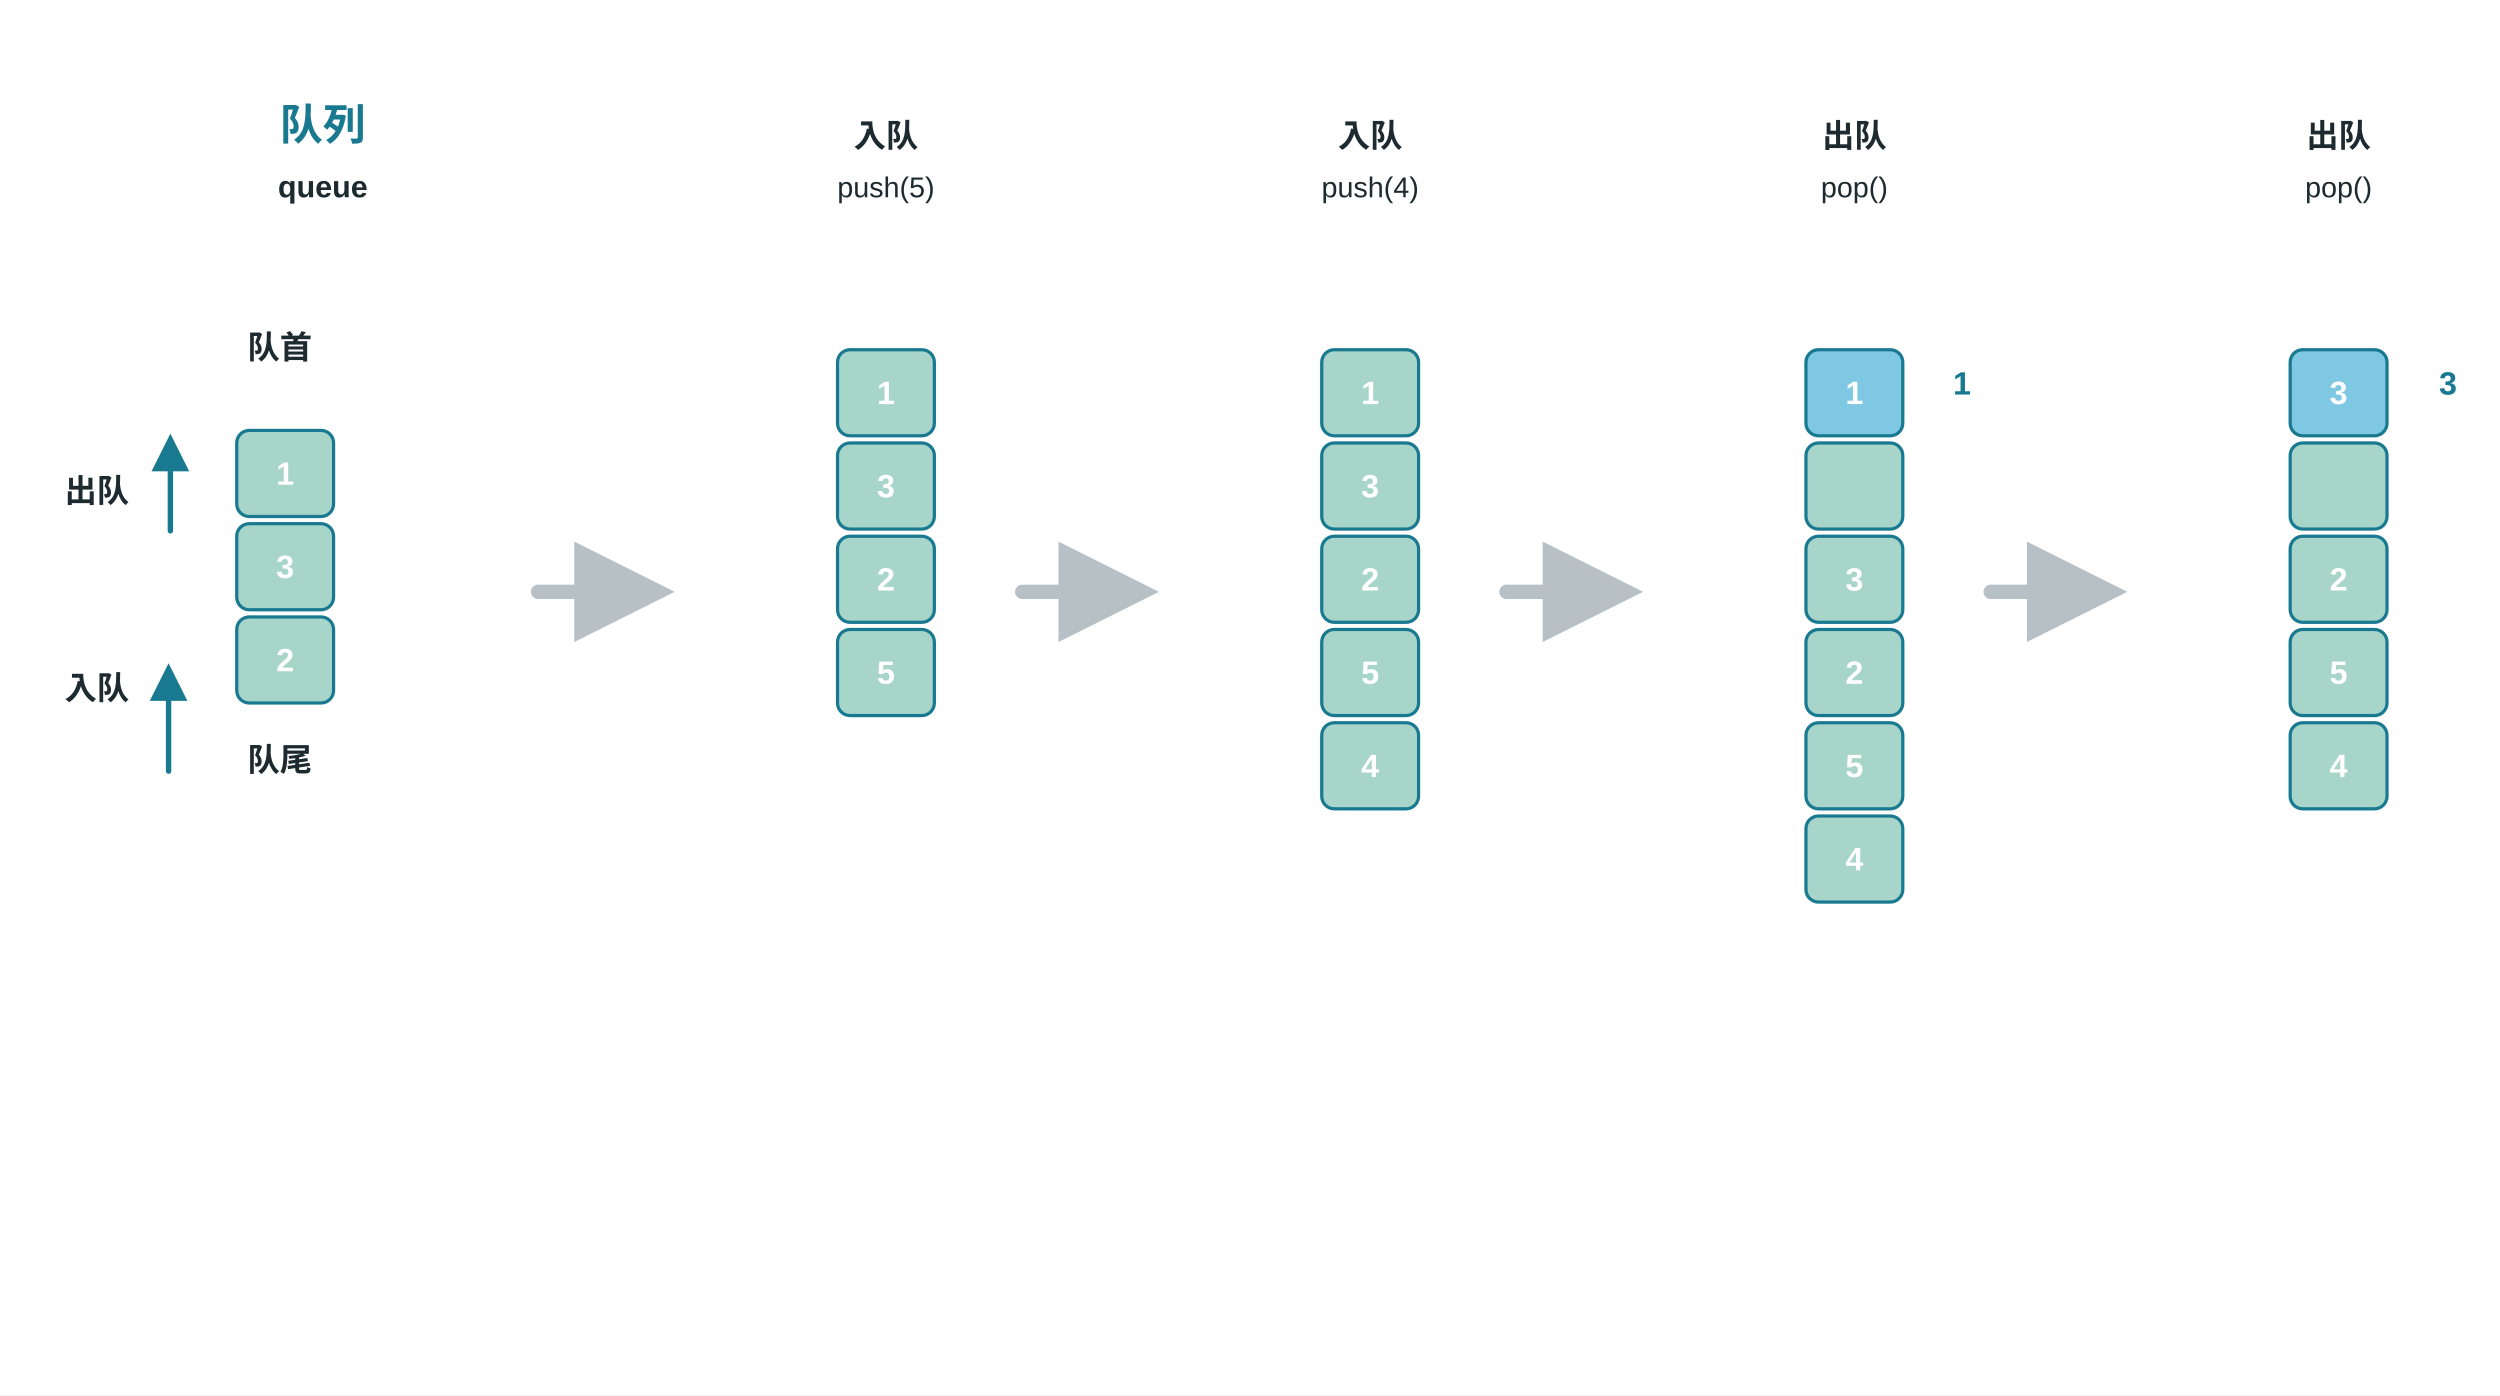
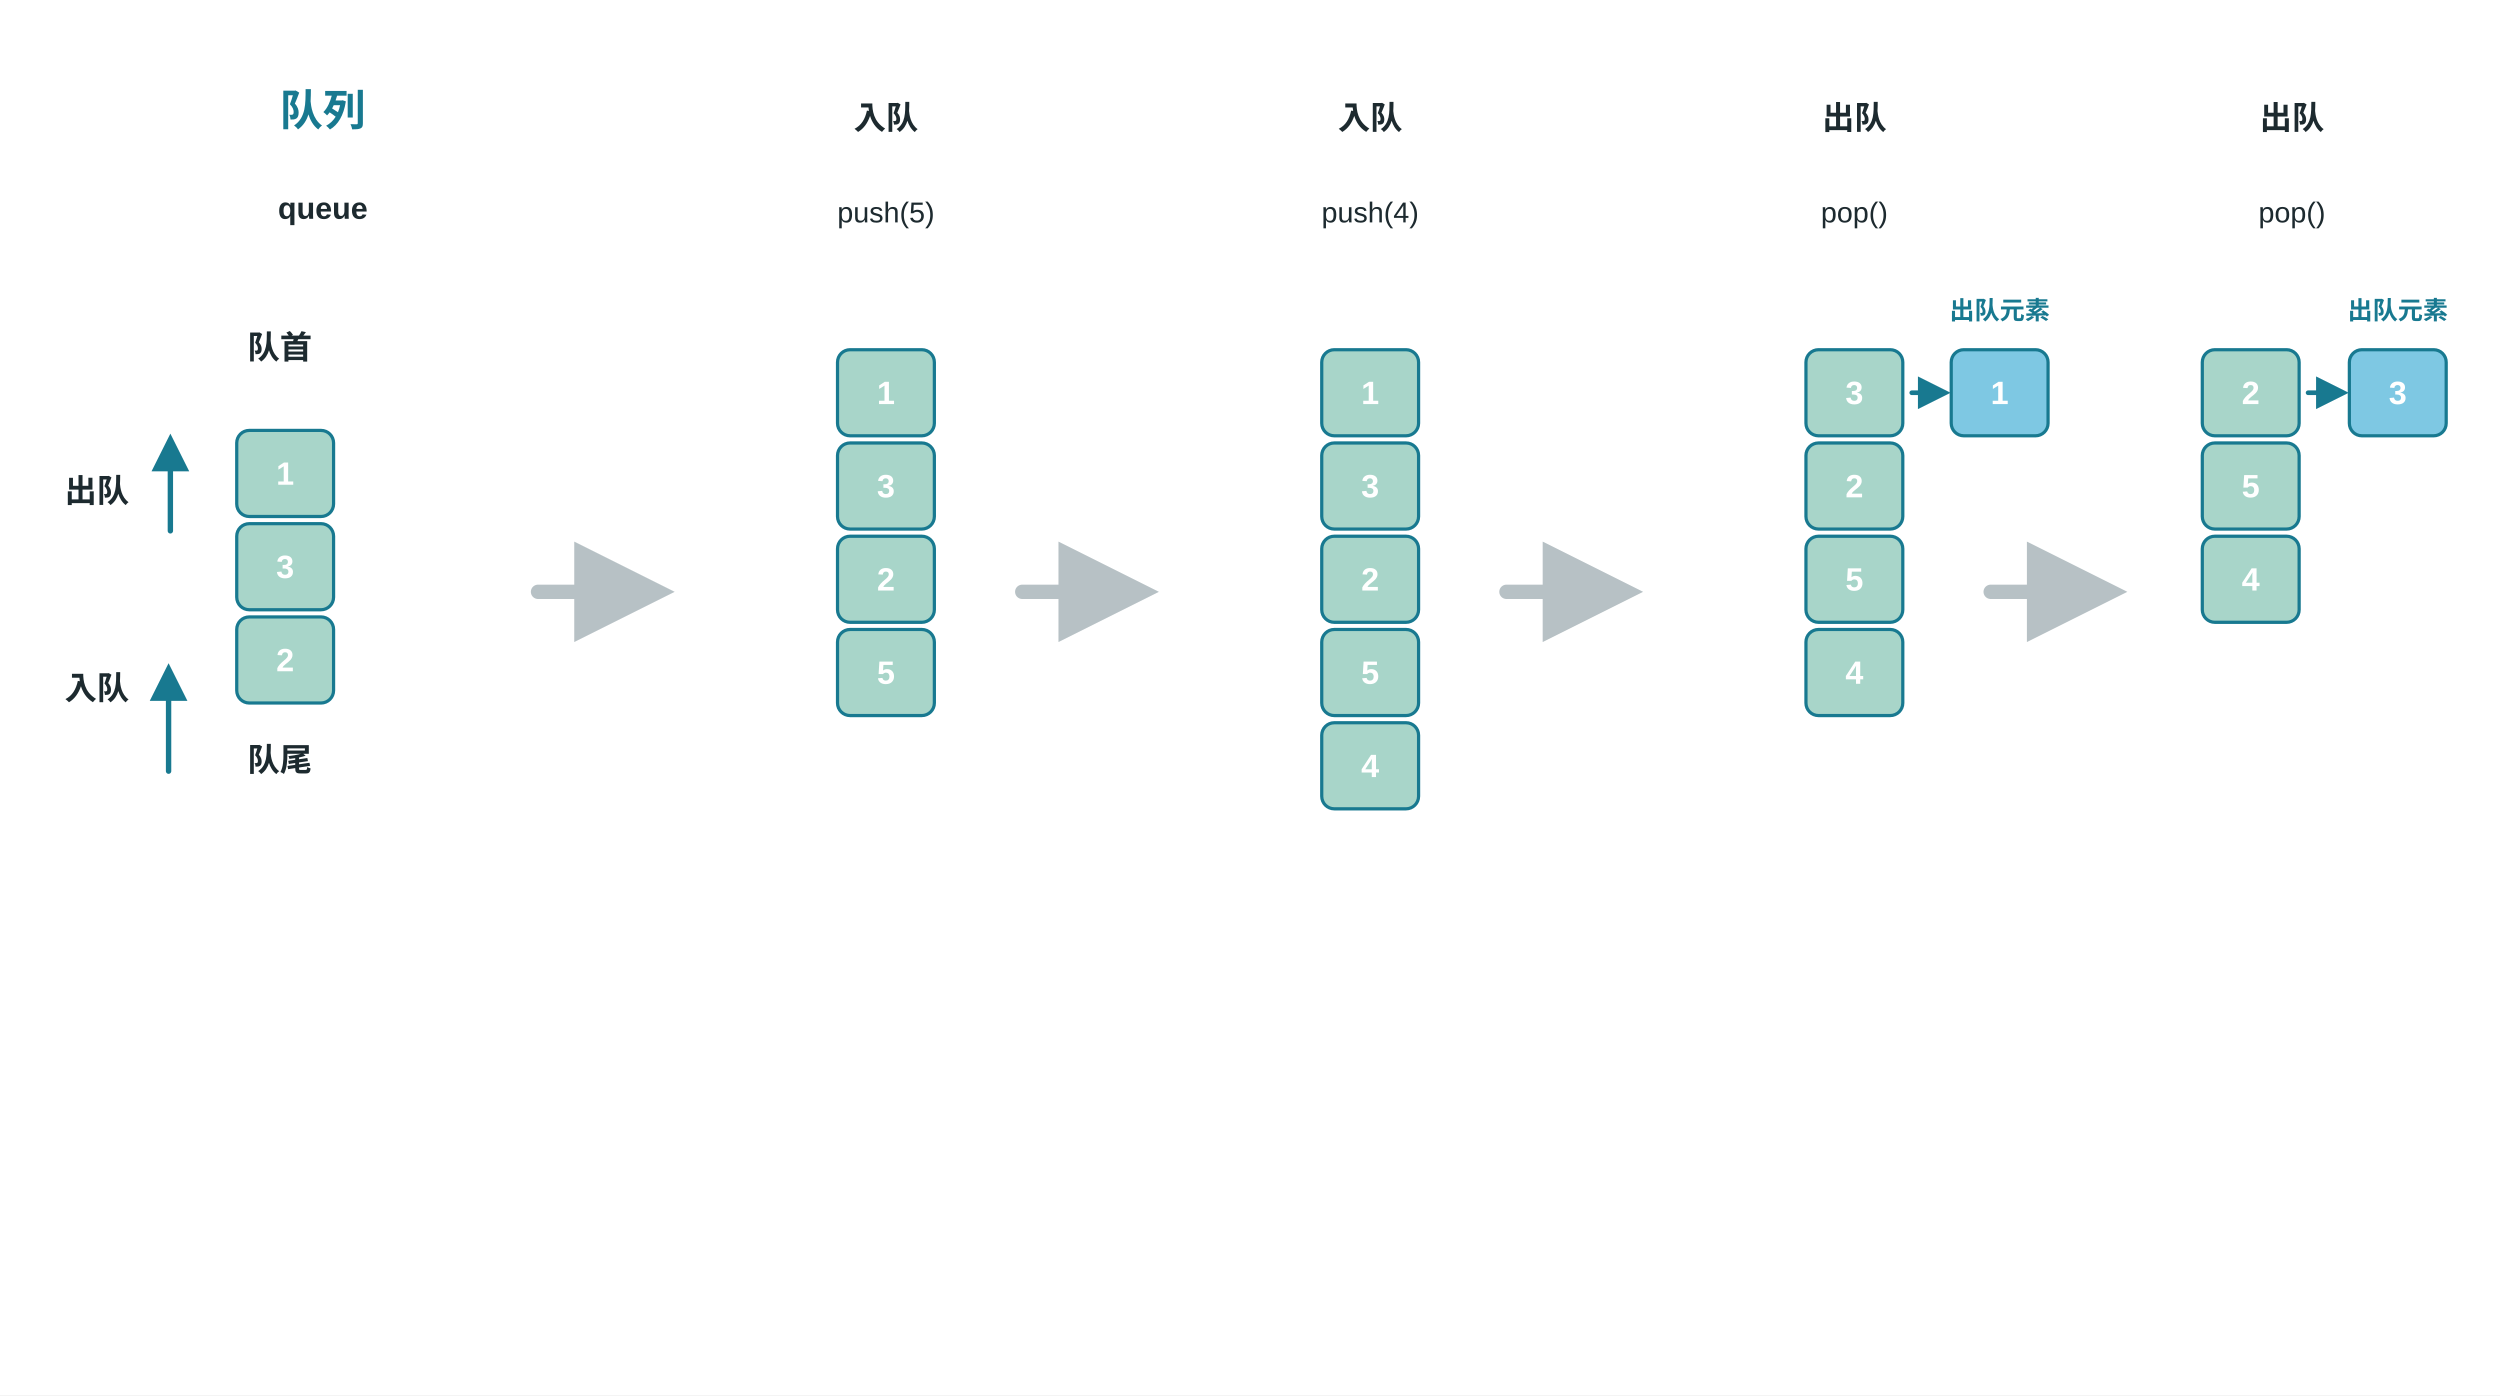
<svg xmlns="http://www.w3.org/2000/svg" viewBox="0 0 1394 778" role="img" aria-label="queue">
  <defs>
    <filter id="sh" x="-8%" y="-8%" width="116%" height="120%">
      <feDropShadow dx="0" dy="2" stdDeviation="2.5" flood-color="#187990" flood-opacity=".08" />
    </filter>
    <marker id="arrow" viewBox="0 0 10 10" refX="8" refY="5" markerWidth="7" markerHeight="7" orient="auto-start-reverse">
      <path d="M0,0 L10,5 L0,10 Z" fill="#b7c1c5" />
    </marker>
    <marker id="arrowTeal" viewBox="0 0 10 10" refX="8" refY="5" markerWidth="7" markerHeight="7" orient="auto-start-reverse">
      <path d="M0,0 L10,5 L0,10 Z" fill="#187990" />
    </marker>
  </defs>
  <rect width="1394" height="778" fill="#fff" />
-   <text x="180" y="78" text-anchor="middle" font-family="'Microsoft YaHei', 'PingFang SC', Arial, sans-serif" font-size="24" font-weight="700" fill="#187990">队列</text>
-   <text x="180" y="110" text-anchor="middle" font-family="'Microsoft YaHei', 'PingFang SC', Arial, sans-serif" font-size="17" font-weight="600" fill="#1d2a2f">queue</text>
+   <text x="180" y="70" text-anchor="middle" font-family="'Microsoft YaHei', 'PingFang SC', Arial, sans-serif" font-size="24" font-weight="700" fill="#187990">队列</text>
+   <text x="180" y="122" text-anchor="middle" font-family="'Microsoft YaHei', 'PingFang SC', Arial, sans-serif" font-size="17" font-weight="600" fill="#1d2a2f">queue</text>
  <text x="156" y="200" text-anchor="middle" font-family="'Microsoft YaHei', 'PingFang SC', Arial, sans-serif" font-size="18" font-weight="700" fill="#1d2a2f">队首</text>
  <rect x="132" y="240" width="54" height="48" rx="7" fill="#a8d5c9" stroke="#187990" stroke-width="1.8" />
  <text x="159.0" y="270.3" text-anchor="middle" font-family="'Microsoft YaHei', 'PingFang SC', Arial, sans-serif" font-size="18" font-weight="700" fill="#fff">1</text>
  <rect x="132" y="292" width="54" height="48" rx="7" fill="#a8d5c9" stroke="#187990" stroke-width="1.8" />
  <text x="159.0" y="322.3" text-anchor="middle" font-family="'Microsoft YaHei', 'PingFang SC', Arial, sans-serif" font-size="18" font-weight="700" fill="#fff">3</text>
  <rect x="132" y="344" width="54" height="48" rx="7" fill="#a8d5c9" stroke="#187990" stroke-width="1.8" />
  <text x="159.0" y="374.3" text-anchor="middle" font-family="'Microsoft YaHei', 'PingFang SC', Arial, sans-serif" font-size="18" font-weight="700" fill="#fff">2</text>
  <text x="156" y="430" text-anchor="middle" font-family="'Microsoft YaHei', 'PingFang SC', Arial, sans-serif" font-size="18" font-weight="700" fill="#1d2a2f">队尾</text>
  <text x="54" y="280" text-anchor="middle" font-family="'Microsoft YaHei', 'PingFang SC', Arial, sans-serif" font-size="18" font-weight="700" fill="#1d2a2f">出队</text>
  <line x1="95" y1="296" x2="95" y2="246" stroke="#187990" stroke-width="3" stroke-linecap="round" marker-end="url(#arrowTeal)" />
  <text x="54" y="390" text-anchor="middle" font-family="'Microsoft YaHei', 'PingFang SC', Arial, sans-serif" font-size="18" font-weight="700" fill="#1d2a2f">入队</text>
  <line x1="94" y1="430" x2="94" y2="374" stroke="#187990" stroke-width="3" stroke-linecap="round" marker-end="url(#arrowTeal)" />
  <line x1="300" y1="330" x2="365" y2="330" stroke="#b7c1c5" stroke-width="8" stroke-linecap="round" marker-end="url(#arrow)" />
-   <text x="494" y="82" text-anchor="middle" font-family="'Microsoft YaHei', 'PingFang SC', Arial, sans-serif" font-size="18" font-weight="700" fill="#1d2a2f">入队</text>
-   <text x="494" y="110" text-anchor="middle" font-family="'Microsoft YaHei', 'PingFang SC', Arial, sans-serif" font-size="16" font-weight="500" fill="#1d2a2f">push(5)</text>
+   <text x="494" y="72" text-anchor="middle" font-family="'Microsoft YaHei', 'PingFang SC', Arial, sans-serif" font-size="18" font-weight="700" fill="#1d2a2f">入队</text>
+   <text x="494" y="124" text-anchor="middle" font-family="'Microsoft YaHei', 'PingFang SC', Arial, sans-serif" font-size="16" font-weight="500" fill="#1d2a2f">push(5)</text>
  <rect x="467" y="195" width="54" height="48" rx="7" fill="#a8d5c9" stroke="#187990" stroke-width="1.8" />
  <text x="494.0" y="225.3" text-anchor="middle" font-family="'Microsoft YaHei', 'PingFang SC', Arial, sans-serif" font-size="18" font-weight="700" fill="#fff">1</text>
  <rect x="467" y="247" width="54" height="48" rx="7" fill="#a8d5c9" stroke="#187990" stroke-width="1.8" />
  <text x="494.0" y="277.3" text-anchor="middle" font-family="'Microsoft YaHei', 'PingFang SC', Arial, sans-serif" font-size="18" font-weight="700" fill="#fff">3</text>
  <rect x="467" y="299" width="54" height="48" rx="7" fill="#a8d5c9" stroke="#187990" stroke-width="1.8" />
  <text x="494.0" y="329.3" text-anchor="middle" font-family="'Microsoft YaHei', 'PingFang SC', Arial, sans-serif" font-size="18" font-weight="700" fill="#fff">2</text>
  <rect x="467" y="351" width="54" height="48" rx="7" fill="#a8d5c9" stroke="#187990" stroke-width="1.8" />
  <text x="494.0" y="381.3" text-anchor="middle" font-family="'Microsoft YaHei', 'PingFang SC', Arial, sans-serif" font-size="18" font-weight="700" fill="#fff">5</text>
  <line x1="570" y1="330" x2="635" y2="330" stroke="#b7c1c5" stroke-width="8" stroke-linecap="round" marker-end="url(#arrow)" />
-   <text x="764" y="82" text-anchor="middle" font-family="'Microsoft YaHei', 'PingFang SC', Arial, sans-serif" font-size="18" font-weight="700" fill="#1d2a2f">入队</text>
-   <text x="764" y="110" text-anchor="middle" font-family="'Microsoft YaHei', 'PingFang SC', Arial, sans-serif" font-size="16" font-weight="500" fill="#1d2a2f">push(4)</text>
+   <text x="764" y="72" text-anchor="middle" font-family="'Microsoft YaHei', 'PingFang SC', Arial, sans-serif" font-size="18" font-weight="700" fill="#1d2a2f">入队</text>
+   <text x="764" y="124" text-anchor="middle" font-family="'Microsoft YaHei', 'PingFang SC', Arial, sans-serif" font-size="16" font-weight="500" fill="#1d2a2f">push(4)</text>
  <rect x="737" y="195" width="54" height="48" rx="7" fill="#a8d5c9" stroke="#187990" stroke-width="1.8" />
  <text x="764.0" y="225.3" text-anchor="middle" font-family="'Microsoft YaHei', 'PingFang SC', Arial, sans-serif" font-size="18" font-weight="700" fill="#fff">1</text>
  <rect x="737" y="247" width="54" height="48" rx="7" fill="#a8d5c9" stroke="#187990" stroke-width="1.8" />
  <text x="764.0" y="277.3" text-anchor="middle" font-family="'Microsoft YaHei', 'PingFang SC', Arial, sans-serif" font-size="18" font-weight="700" fill="#fff">3</text>
  <rect x="737" y="299" width="54" height="48" rx="7" fill="#a8d5c9" stroke="#187990" stroke-width="1.8" />
  <text x="764.0" y="329.3" text-anchor="middle" font-family="'Microsoft YaHei', 'PingFang SC', Arial, sans-serif" font-size="18" font-weight="700" fill="#fff">2</text>
  <rect x="737" y="351" width="54" height="48" rx="7" fill="#a8d5c9" stroke="#187990" stroke-width="1.8" />
  <text x="764.0" y="381.3" text-anchor="middle" font-family="'Microsoft YaHei', 'PingFang SC', Arial, sans-serif" font-size="18" font-weight="700" fill="#fff">5</text>
  <rect x="737" y="403" width="54" height="48" rx="7" fill="#a8d5c9" stroke="#187990" stroke-width="1.8" />
  <text x="764.0" y="433.3" text-anchor="middle" font-family="'Microsoft YaHei', 'PingFang SC', Arial, sans-serif" font-size="18" font-weight="700" fill="#fff">4</text>
  <line x1="840" y1="330" x2="905" y2="330" stroke="#b7c1c5" stroke-width="8" stroke-linecap="round" marker-end="url(#arrow)" />
-   <text x="1034" y="82" text-anchor="middle" font-family="'Microsoft YaHei', 'PingFang SC', Arial, sans-serif" font-size="18" font-weight="700" fill="#1d2a2f">出队</text>
-   <text x="1034" y="110" text-anchor="middle" font-family="'Microsoft YaHei', 'PingFang SC', Arial, sans-serif" font-size="16" font-weight="500" fill="#1d2a2f">pop()</text>
-   <rect x="1007" y="195" width="54" height="48" rx="7" fill="#7ec8e3" stroke="#187990" stroke-width="1.8" />
-   <text x="1034.0" y="225.3" text-anchor="middle" font-family="'Microsoft YaHei', 'PingFang SC', Arial, sans-serif" font-size="18" font-weight="700" fill="#fff">1</text>
+   <text x="1034" y="72" text-anchor="middle" font-family="'Microsoft YaHei', 'PingFang SC', Arial, sans-serif" font-size="18" font-weight="700" fill="#1d2a2f">出队</text>
+   <text x="1034" y="124" text-anchor="middle" font-family="'Microsoft YaHei', 'PingFang SC', Arial, sans-serif" font-size="16" font-weight="500" fill="#1d2a2f">pop()</text>
+   <rect x="1007" y="195" width="54" height="48" rx="7" fill="#a8d5c9" stroke="#187990" stroke-width="1.8" />
+   <text x="1034.0" y="225.3" text-anchor="middle" font-family="'Microsoft YaHei', 'PingFang SC', Arial, sans-serif" font-size="18" font-weight="700" fill="#fff">3</text>
  <rect x="1007" y="247" width="54" height="48" rx="7" fill="#a8d5c9" stroke="#187990" stroke-width="1.8" />
-   <text x="1034.0" y="277.3" text-anchor="middle" font-family="'Microsoft YaHei', 'PingFang SC', Arial, sans-serif" font-size="18" font-weight="700" fill="#fff" />
+   <text x="1034.0" y="277.3" text-anchor="middle" font-family="'Microsoft YaHei', 'PingFang SC', Arial, sans-serif" font-size="18" font-weight="700" fill="#fff">2</text>
  <rect x="1007" y="299" width="54" height="48" rx="7" fill="#a8d5c9" stroke="#187990" stroke-width="1.8" />
-   <text x="1034.0" y="329.3" text-anchor="middle" font-family="'Microsoft YaHei', 'PingFang SC', Arial, sans-serif" font-size="18" font-weight="700" fill="#fff">3</text>
+   <text x="1034.0" y="329.3" text-anchor="middle" font-family="'Microsoft YaHei', 'PingFang SC', Arial, sans-serif" font-size="18" font-weight="700" fill="#fff">5</text>
  <rect x="1007" y="351" width="54" height="48" rx="7" fill="#a8d5c9" stroke="#187990" stroke-width="1.8" />
-   <text x="1034.0" y="381.3" text-anchor="middle" font-family="'Microsoft YaHei', 'PingFang SC', Arial, sans-serif" font-size="18" font-weight="700" fill="#fff">2</text>
-   <rect x="1007" y="403" width="54" height="48" rx="7" fill="#a8d5c9" stroke="#187990" stroke-width="1.8" />
-   <text x="1034.0" y="433.3" text-anchor="middle" font-family="'Microsoft YaHei', 'PingFang SC', Arial, sans-serif" font-size="18" font-weight="700" fill="#fff">5</text>
-   <rect x="1007" y="455" width="54" height="48" rx="7" fill="#a8d5c9" stroke="#187990" stroke-width="1.8" />
-   <text x="1034.0" y="485.3" text-anchor="middle" font-family="'Microsoft YaHei', 'PingFang SC', Arial, sans-serif" font-size="18" font-weight="700" fill="#fff">4</text>
-   <text x="1094" y="220" text-anchor="middle" font-family="'Microsoft YaHei', 'PingFang SC', Arial, sans-serif" font-size="18" font-weight="700" fill="#187990">1</text>
+   <text x="1034.0" y="381.3" text-anchor="middle" font-family="'Microsoft YaHei', 'PingFang SC', Arial, sans-serif" font-size="18" font-weight="700" fill="#fff">4</text>
+   <line x1="1066" y1="219" x2="1084" y2="219" stroke="#187990" stroke-width="2.6" stroke-linecap="round" marker-end="url(#arrowTeal)" />
+   <rect x="1088" y="195" width="54" height="48" rx="7" fill="#7ec8e3" stroke="#187990" stroke-width="1.8" />
+   <text x="1115.0" y="225.3" text-anchor="middle" font-family="'Microsoft YaHei', 'PingFang SC', Arial, sans-serif" font-size="18" font-weight="700" fill="#fff">1</text>
+   <text x="1115" y="178" text-anchor="middle" font-family="'Microsoft YaHei', 'PingFang SC', Arial, sans-serif" font-size="14" font-weight="700" fill="#187990">出队元素</text>
  <line x1="1110" y1="330" x2="1175" y2="330" stroke="#b7c1c5" stroke-width="8" stroke-linecap="round" marker-end="url(#arrow)" />
-   <text x="1304" y="82" text-anchor="middle" font-family="'Microsoft YaHei', 'PingFang SC', Arial, sans-serif" font-size="18" font-weight="700" fill="#1d2a2f">出队</text>
-   <text x="1304" y="110" text-anchor="middle" font-family="'Microsoft YaHei', 'PingFang SC', Arial, sans-serif" font-size="16" font-weight="500" fill="#1d2a2f">pop()</text>
-   <rect x="1277" y="195" width="54" height="48" rx="7" fill="#7ec8e3" stroke="#187990" stroke-width="1.8" />
-   <text x="1304.0" y="225.3" text-anchor="middle" font-family="'Microsoft YaHei', 'PingFang SC', Arial, sans-serif" font-size="18" font-weight="700" fill="#fff">3</text>
-   <rect x="1277" y="247" width="54" height="48" rx="7" fill="#a8d5c9" stroke="#187990" stroke-width="1.8" />
-   <text x="1304.0" y="277.3" text-anchor="middle" font-family="'Microsoft YaHei', 'PingFang SC', Arial, sans-serif" font-size="18" font-weight="700" fill="#fff" />
-   <rect x="1277" y="299" width="54" height="48" rx="7" fill="#a8d5c9" stroke="#187990" stroke-width="1.8" />
-   <text x="1304.0" y="329.3" text-anchor="middle" font-family="'Microsoft YaHei', 'PingFang SC', Arial, sans-serif" font-size="18" font-weight="700" fill="#fff">2</text>
-   <rect x="1277" y="351" width="54" height="48" rx="7" fill="#a8d5c9" stroke="#187990" stroke-width="1.8" />
-   <text x="1304.0" y="381.3" text-anchor="middle" font-family="'Microsoft YaHei', 'PingFang SC', Arial, sans-serif" font-size="18" font-weight="700" fill="#fff">5</text>
-   <rect x="1277" y="403" width="54" height="48" rx="7" fill="#a8d5c9" stroke="#187990" stroke-width="1.8" />
-   <text x="1304.0" y="433.3" text-anchor="middle" font-family="'Microsoft YaHei', 'PingFang SC', Arial, sans-serif" font-size="18" font-weight="700" fill="#fff">4</text>
-   <text x="1365" y="220" text-anchor="middle" font-family="'Microsoft YaHei', 'PingFang SC', Arial, sans-serif" font-size="18" font-weight="700" fill="#187990">3</text>
+   <text x="1278" y="72" text-anchor="middle" font-family="'Microsoft YaHei', 'PingFang SC', Arial, sans-serif" font-size="18" font-weight="700" fill="#1d2a2f">出队</text>
+   <text x="1278" y="124" text-anchor="middle" font-family="'Microsoft YaHei', 'PingFang SC', Arial, sans-serif" font-size="16" font-weight="500" fill="#1d2a2f">pop()</text>
+   <rect x="1228" y="195" width="54" height="48" rx="7" fill="#a8d5c9" stroke="#187990" stroke-width="1.8" />
+   <text x="1255.0" y="225.3" text-anchor="middle" font-family="'Microsoft YaHei', 'PingFang SC', Arial, sans-serif" font-size="18" font-weight="700" fill="#fff">2</text>
+   <rect x="1228" y="247" width="54" height="48" rx="7" fill="#a8d5c9" stroke="#187990" stroke-width="1.8" />
+   <text x="1255.0" y="277.3" text-anchor="middle" font-family="'Microsoft YaHei', 'PingFang SC', Arial, sans-serif" font-size="18" font-weight="700" fill="#fff">5</text>
+   <rect x="1228" y="299" width="54" height="48" rx="7" fill="#a8d5c9" stroke="#187990" stroke-width="1.8" />
+   <text x="1255.0" y="329.3" text-anchor="middle" font-family="'Microsoft YaHei', 'PingFang SC', Arial, sans-serif" font-size="18" font-weight="700" fill="#fff">4</text>
+   <line x1="1287" y1="219" x2="1306" y2="219" stroke="#187990" stroke-width="2.6" stroke-linecap="round" marker-end="url(#arrowTeal)" />
+   <rect x="1310" y="195" width="54" height="48" rx="7" fill="#7ec8e3" stroke="#187990" stroke-width="1.8" />
+   <text x="1337.0" y="225.3" text-anchor="middle" font-family="'Microsoft YaHei', 'PingFang SC', Arial, sans-serif" font-size="18" font-weight="700" fill="#fff">3</text>
+   <text x="1337" y="178" text-anchor="middle" font-family="'Microsoft YaHei', 'PingFang SC', Arial, sans-serif" font-size="14" font-weight="700" fill="#187990">出队元素</text>
</svg>
